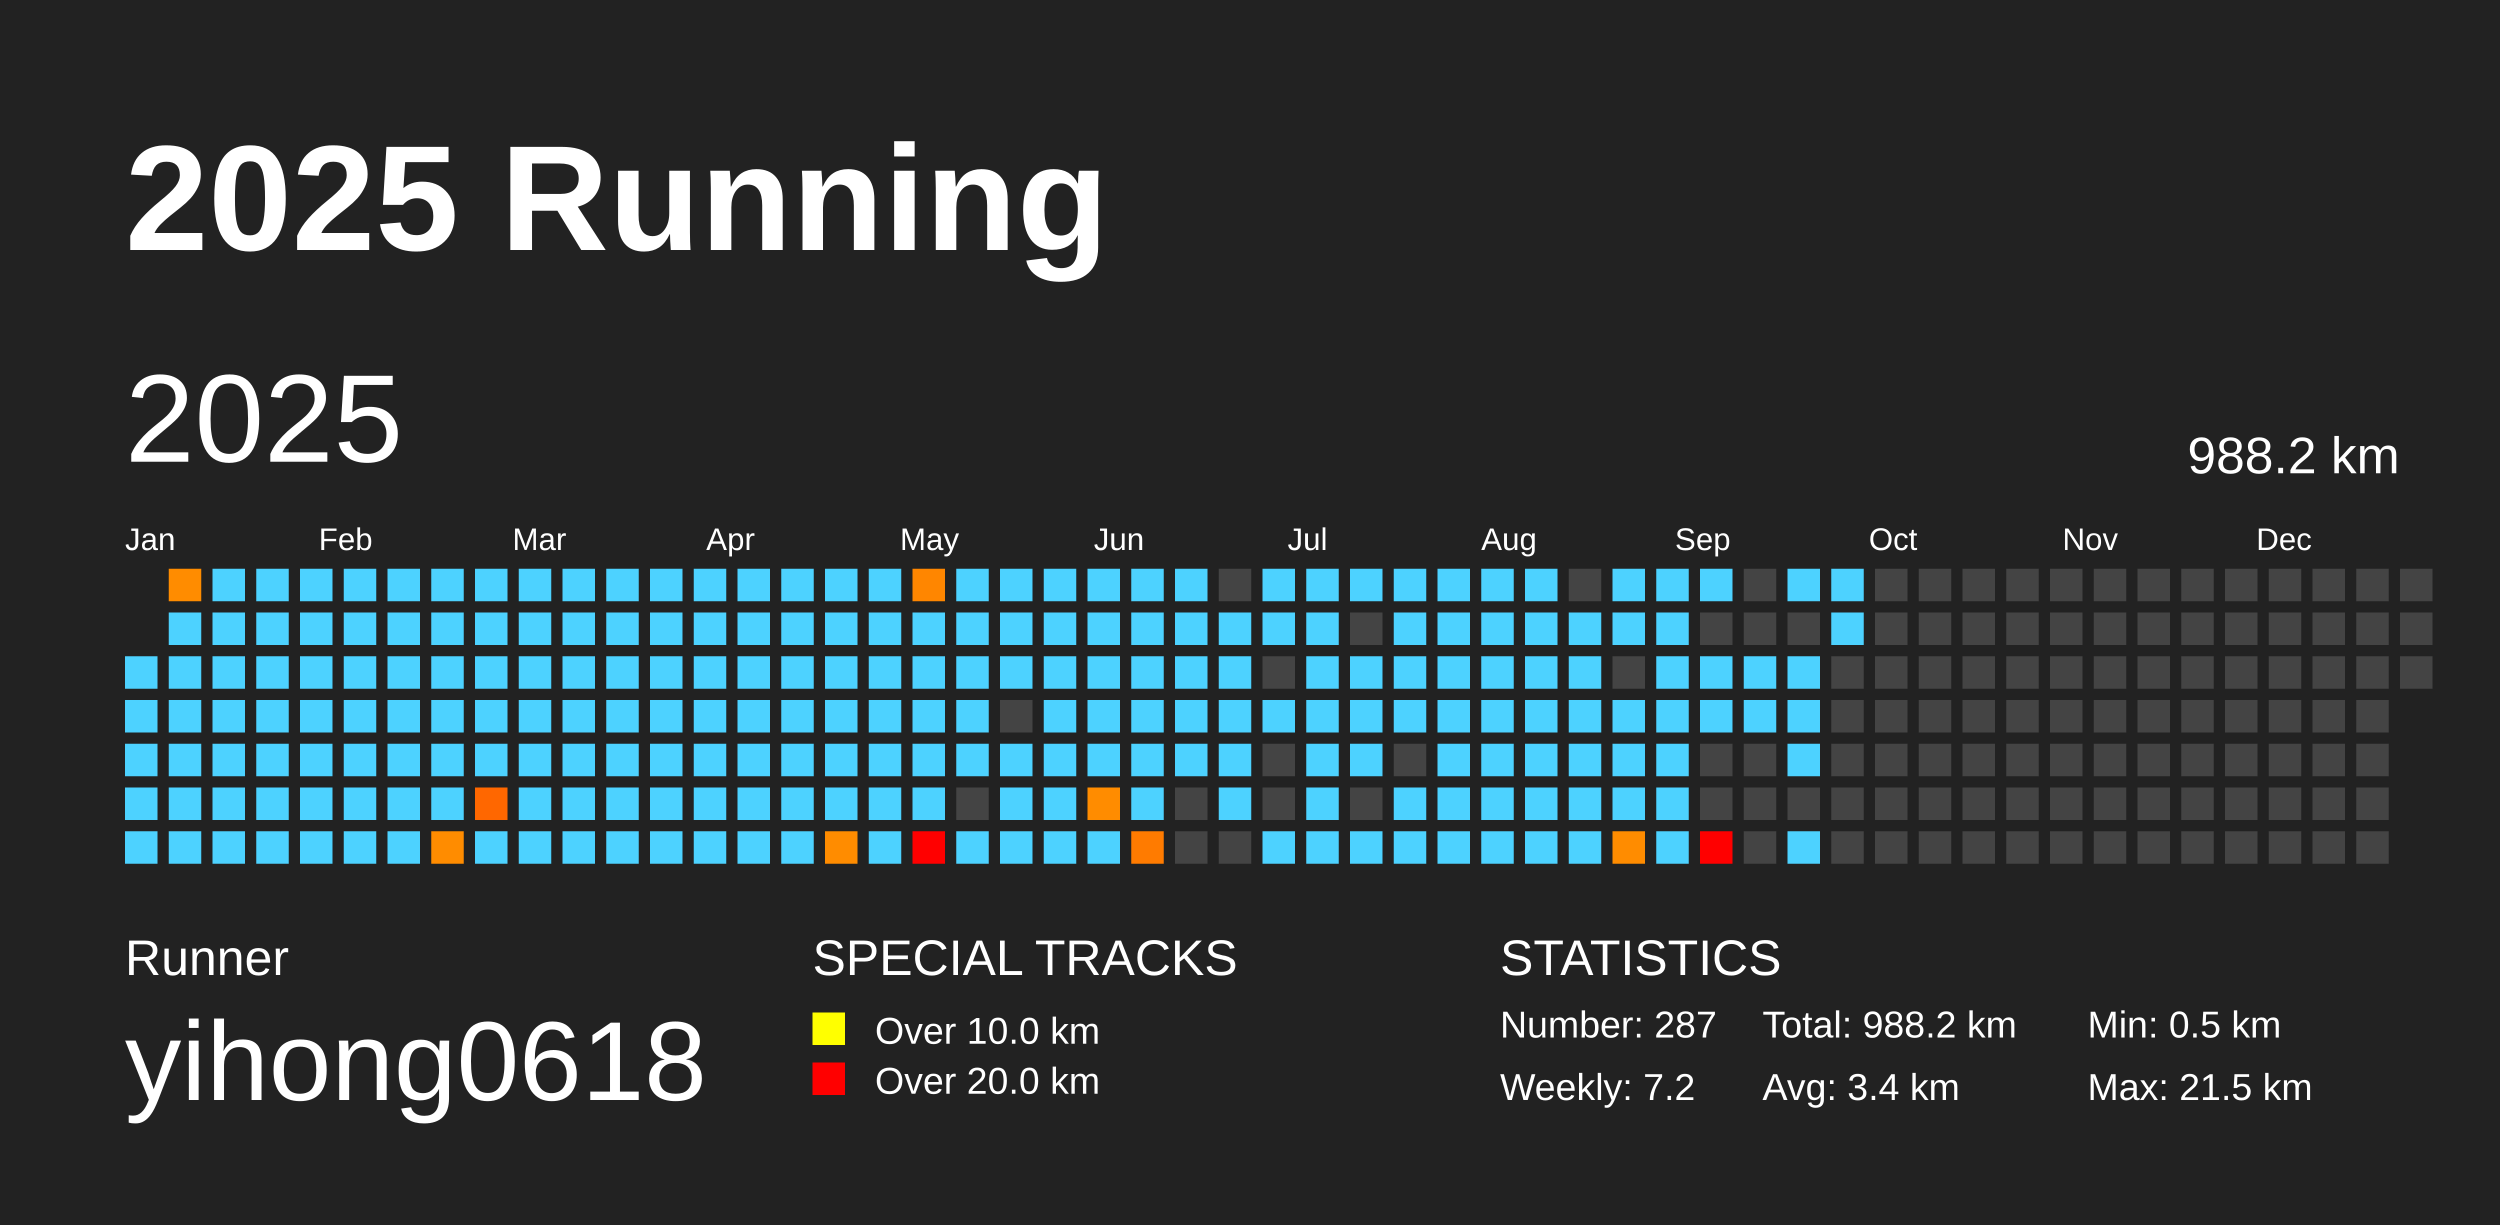
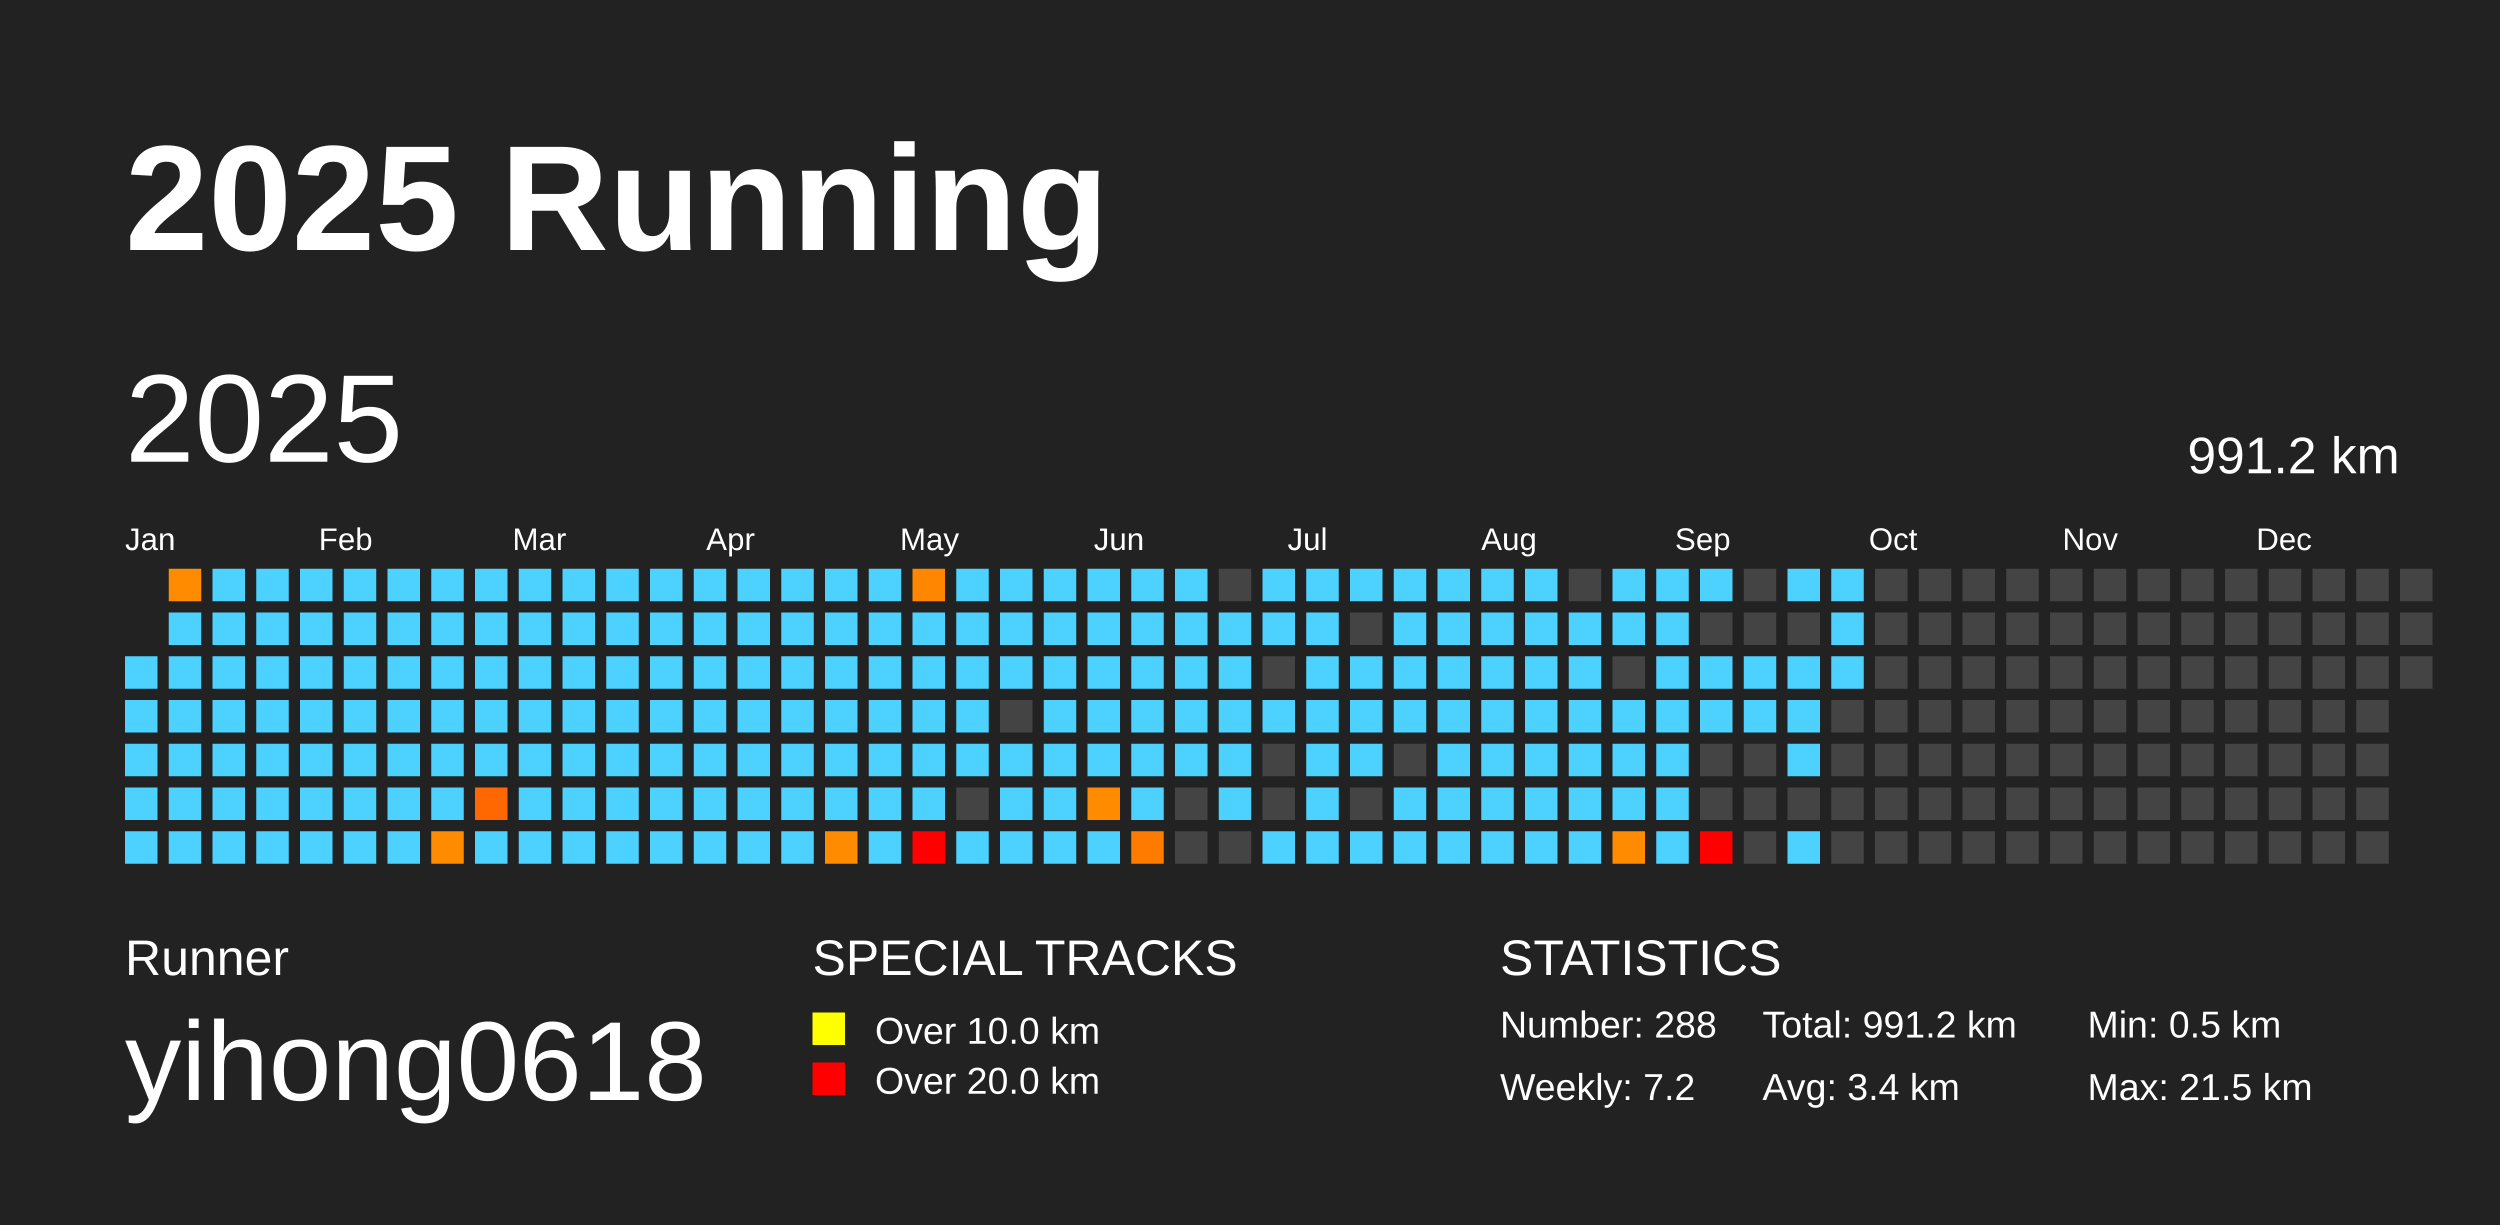
<svg xmlns="http://www.w3.org/2000/svg" baseProfile="full" height="98mm" version="1.1" viewBox="0,0,200,98" width="200mm">
  <defs />
  <rect fill="#222222" height="98" width="200" x="0" y="0" />
  <text fill="#FFFFFF" style="font-size:12px; font-family:Arial; font-weight:bold;" x="10" y="20">2025 Running</text>
  <text fill="#FFFFFF" style="font-size:4px; font-family:Arial" x="10" y="78">Runner</text>
  <text fill="#FFFFFF" style="font-size:9px; font-family:Arial" x="10" y="88">yihong0618</text>
  <text fill="#FFFFFF" style="font-size:4px; font-family:Arial" x="65" y="78">SPECIAL TRACKS</text>
  <rect fill="yellow" height="2.6" width="2.6" x="65" y="81" />
  <text fill="#FFFFFF" style="font-size:3px; font-family:Arial" x="70" y="83.5">Over 10.0 km</text>
  <rect fill="red" height="2.6" width="2.6" x="65" y="85" />
  <text fill="#FFFFFF" style="font-size:3px; font-family:Arial" x="70" y="87.5">Over 20.0 km</text>
  <text fill="#FFFFFF" style="font-size:4px; font-family:Arial" x="120" y="78">STATISTICS</text>
-   <text fill="#FFFFFF" style="font-size:3px; font-family:Arial" x="120" y="83">Number: 287</text>
+   <text fill="#FFFFFF" style="font-size:3px; font-family:Arial" x="120" y="83">Number: 288</text>
  <text fill="#FFFFFF" style="font-size:3px; font-family:Arial" x="120" y="88">Weekly: 7.2</text>
-   <text fill="#FFFFFF" style="font-size:3px; font-family:Arial" x="141" y="83">Total: 988.2 km</text>
+   <text fill="#FFFFFF" style="font-size:3px; font-family:Arial" x="141" y="83">Total: 991.2 km</text>
  <text fill="#FFFFFF" style="font-size:3px; font-family:Arial" x="141" y="88">Avg: 3.4 km</text>
  <text fill="#FFFFFF" style="font-size:3px; font-family:Arial" x="167" y="83">Min: 0.5 km</text>
  <text fill="#FFFFFF" style="font-size:3px; font-family:Arial" x="167" y="88">Max: 21.5 km</text>
  <text dominant-baseline="hanging" fill="#FFFFFF" style="font-size:10.0px; font-family:Arial;" x="10" y="30">2025</text>
-   <text dominant-baseline="hanging" fill="#FFFFFF" style="font-size:4.125px; font-family:Arial;" x="175" y="35">988.2 km</text>
+   <text dominant-baseline="hanging" fill="#FFFFFF" style="font-size:4.125px; font-family:Arial;" x="175" y="35">991.2 km</text>
  <text fill="#FFFFFF" style="font-size:2.5px; font-family:Arial" x="10.0" y="44">Jan</text>
  <text fill="#FFFFFF" style="font-size:2.5px; font-family:Arial" x="25.5" y="44">Feb</text>
  <text fill="#FFFFFF" style="font-size:2.5px; font-family:Arial" x="41.0" y="44">Mar</text>
  <text fill="#FFFFFF" style="font-size:2.5px; font-family:Arial" x="56.5" y="44">Apr</text>
  <text fill="#FFFFFF" style="font-size:2.5px; font-family:Arial" x="72.0" y="44">May</text>
  <text fill="#FFFFFF" style="font-size:2.5px; font-family:Arial" x="87.5" y="44">Jun</text>
  <text fill="#FFFFFF" style="font-size:2.5px; font-family:Arial" x="103.0" y="44">Jul</text>
  <text fill="#FFFFFF" style="font-size:2.5px; font-family:Arial" x="118.5" y="44">Aug</text>
  <text fill="#FFFFFF" style="font-size:2.5px; font-family:Arial" x="134.0" y="44">Sep</text>
  <text fill="#FFFFFF" style="font-size:2.5px; font-family:Arial" x="149.5" y="44">Oct</text>
  <text fill="#FFFFFF" style="font-size:2.5px; font-family:Arial" x="165.0" y="44">Nov</text>
  <text fill="#FFFFFF" style="font-size:2.5px; font-family:Arial" x="180.5" y="44">Dec</text>
  <rect fill="#4dd2ff" height="2.6" width="2.6" x="10.0" y="52.5" />
  <rect fill="#4dd2ff" height="2.6" width="2.6" x="10.0" y="56.0" />
  <rect fill="#4dd2ff" height="2.6" width="2.6" x="10.0" y="59.5" />
  <rect fill="#4dd2ff" height="2.6" width="2.6" x="10.0" y="63.0" />
  <rect fill="#4dd2ff" height="2.6" width="2.6" x="10.0" y="66.5" />
  <rect fill="#ff8c00" height="2.6" width="2.6" x="13.5" y="45.5" />
  <rect fill="#4dd2ff" height="2.6" width="2.6" x="13.5" y="49.0" />
  <rect fill="#4dd2ff" height="2.6" width="2.6" x="13.5" y="52.5" />
  <rect fill="#4dd2ff" height="2.6" width="2.6" x="13.5" y="56.0" />
  <rect fill="#4dd2ff" height="2.6" width="2.6" x="13.5" y="59.5" />
  <rect fill="#4dd2ff" height="2.6" width="2.6" x="13.5" y="63.0" />
  <rect fill="#4dd2ff" height="2.6" width="2.6" x="13.5" y="66.5" />
  <rect fill="#4dd2ff" height="2.6" width="2.6" x="17.0" y="45.5" />
  <rect fill="#4dd2ff" height="2.6" width="2.6" x="17.0" y="49.0" />
  <rect fill="#4dd2ff" height="2.6" width="2.6" x="17.0" y="52.5" />
  <rect fill="#4dd2ff" height="2.6" width="2.6" x="17.0" y="56.0" />
  <rect fill="#4dd2ff" height="2.6" width="2.6" x="17.0" y="59.5" />
  <rect fill="#4dd2ff" height="2.6" width="2.6" x="17.0" y="63.0" />
  <rect fill="#4dd2ff" height="2.6" width="2.6" x="17.0" y="66.5" />
  <rect fill="#4dd2ff" height="2.6" width="2.6" x="20.5" y="45.5" />
  <rect fill="#4dd2ff" height="2.6" width="2.6" x="20.5" y="49.0" />
  <rect fill="#4dd2ff" height="2.6" width="2.6" x="20.5" y="52.5" />
  <rect fill="#4dd2ff" height="2.6" width="2.6" x="20.5" y="56.0" />
  <rect fill="#4dd2ff" height="2.6" width="2.6" x="20.5" y="59.5" />
  <rect fill="#4dd2ff" height="2.6" width="2.6" x="20.5" y="63.0" />
  <rect fill="#4dd2ff" height="2.6" width="2.6" x="20.5" y="66.5" />
  <rect fill="#4dd2ff" height="2.6" width="2.6" x="24.0" y="45.5" />
  <rect fill="#4dd2ff" height="2.6" width="2.6" x="24.0" y="49.0" />
  <rect fill="#4dd2ff" height="2.6" width="2.6" x="24.0" y="52.5" />
  <rect fill="#4dd2ff" height="2.6" width="2.6" x="24.0" y="56.0" />
  <rect fill="#4dd2ff" height="2.6" width="2.6" x="24.0" y="59.5" />
  <rect fill="#4dd2ff" height="2.6" width="2.6" x="24.0" y="63.0" />
  <rect fill="#4dd2ff" height="2.6" width="2.6" x="24.0" y="66.5" />
  <rect fill="#4dd2ff" height="2.6" width="2.6" x="27.5" y="45.5" />
  <rect fill="#4dd2ff" height="2.6" width="2.6" x="27.5" y="49.0" />
  <rect fill="#4dd2ff" height="2.6" width="2.6" x="27.5" y="52.5" />
  <rect fill="#4dd2ff" height="2.6" width="2.6" x="27.5" y="56.0" />
  <rect fill="#4dd2ff" height="2.6" width="2.6" x="27.5" y="59.5" />
  <rect fill="#4dd2ff" height="2.6" width="2.6" x="27.5" y="63.0" />
  <rect fill="#4dd2ff" height="2.6" width="2.6" x="27.5" y="66.5" />
  <rect fill="#4dd2ff" height="2.6" width="2.6" x="31.0" y="45.5" />
  <rect fill="#4dd2ff" height="2.6" width="2.6" x="31.0" y="49.0" />
  <rect fill="#4dd2ff" height="2.6" width="2.6" x="31.0" y="52.5" />
  <rect fill="#4dd2ff" height="2.6" width="2.6" x="31.0" y="56.0" />
  <rect fill="#4dd2ff" height="2.6" width="2.6" x="31.0" y="59.5" />
  <rect fill="#4dd2ff" height="2.6" width="2.6" x="31.0" y="63.0" />
  <rect fill="#4dd2ff" height="2.6" width="2.6" x="31.0" y="66.5" />
  <rect fill="#4dd2ff" height="2.6" width="2.6" x="34.5" y="45.5" />
  <rect fill="#4dd2ff" height="2.6" width="2.6" x="34.5" y="49.0" />
  <rect fill="#4dd2ff" height="2.6" width="2.6" x="34.5" y="52.5" />
  <rect fill="#4dd2ff" height="2.6" width="2.6" x="34.5" y="56.0" />
  <rect fill="#4dd2ff" height="2.6" width="2.6" x="34.5" y="59.5" />
  <rect fill="#4dd2ff" height="2.6" width="2.6" x="34.5" y="63.0" />
  <rect fill="#ff8c00" height="2.6" width="2.6" x="34.5" y="66.5" />
  <rect fill="#4dd2ff" height="2.6" width="2.6" x="38.0" y="45.5" />
  <rect fill="#4dd2ff" height="2.6" width="2.6" x="38.0" y="49.0" />
  <rect fill="#4dd2ff" height="2.6" width="2.6" x="38.0" y="52.5" />
  <rect fill="#4dd2ff" height="2.6" width="2.6" x="38.0" y="56.0" />
  <rect fill="#4dd2ff" height="2.6" width="2.6" x="38.0" y="59.5" />
  <rect fill="#ff6700" height="2.6" width="2.6" x="38.0" y="63.0" />
  <rect fill="#4dd2ff" height="2.6" width="2.6" x="38.0" y="66.5" />
  <rect fill="#4dd2ff" height="2.6" width="2.6" x="41.5" y="45.5" />
  <rect fill="#4dd2ff" height="2.6" width="2.6" x="41.5" y="49.0" />
  <rect fill="#4dd2ff" height="2.6" width="2.6" x="41.5" y="52.5" />
  <rect fill="#4dd2ff" height="2.6" width="2.6" x="41.5" y="56.0" />
  <rect fill="#4dd2ff" height="2.6" width="2.6" x="41.5" y="59.5" />
  <rect fill="#4dd2ff" height="2.6" width="2.6" x="41.5" y="63.0" />
  <rect fill="#4dd2ff" height="2.6" width="2.6" x="41.5" y="66.5" />
  <rect fill="#4dd2ff" height="2.6" width="2.6" x="45.0" y="45.5" />
  <rect fill="#4dd2ff" height="2.6" width="2.6" x="45.0" y="49.0" />
  <rect fill="#4dd2ff" height="2.6" width="2.6" x="45.0" y="52.5" />
  <rect fill="#4dd2ff" height="2.6" width="2.6" x="45.0" y="56.0" />
  <rect fill="#4dd2ff" height="2.6" width="2.6" x="45.0" y="59.5" />
  <rect fill="#4dd2ff" height="2.6" width="2.6" x="45.0" y="63.0" />
  <rect fill="#4dd2ff" height="2.6" width="2.6" x="45.0" y="66.5" />
  <rect fill="#4dd2ff" height="2.6" width="2.6" x="48.5" y="45.5" />
  <rect fill="#4dd2ff" height="2.6" width="2.6" x="48.5" y="49.0" />
  <rect fill="#4dd2ff" height="2.6" width="2.6" x="48.5" y="52.5" />
  <rect fill="#4dd2ff" height="2.6" width="2.6" x="48.5" y="56.0" />
  <rect fill="#4dd2ff" height="2.6" width="2.6" x="48.5" y="59.5" />
  <rect fill="#4dd2ff" height="2.6" width="2.6" x="48.5" y="63.0" />
  <rect fill="#4dd2ff" height="2.6" width="2.6" x="48.5" y="66.5" />
  <rect fill="#4dd2ff" height="2.6" width="2.6" x="52.0" y="45.5" />
  <rect fill="#4dd2ff" height="2.6" width="2.6" x="52.0" y="49.0" />
  <rect fill="#4dd2ff" height="2.6" width="2.6" x="52.0" y="52.5" />
  <rect fill="#4dd2ff" height="2.6" width="2.6" x="52.0" y="56.0" />
  <rect fill="#4dd2ff" height="2.6" width="2.6" x="52.0" y="59.5" />
  <rect fill="#4dd2ff" height="2.6" width="2.6" x="52.0" y="63.0" />
  <rect fill="#4dd2ff" height="2.6" width="2.6" x="52.0" y="66.5" />
  <rect fill="#4dd2ff" height="2.6" width="2.6" x="55.5" y="45.5" />
  <rect fill="#4dd2ff" height="2.6" width="2.6" x="55.5" y="49.0" />
  <rect fill="#4dd2ff" height="2.6" width="2.6" x="55.5" y="52.5" />
  <rect fill="#4dd2ff" height="2.6" width="2.6" x="55.5" y="56.0" />
  <rect fill="#4dd2ff" height="2.6" width="2.6" x="55.5" y="59.5" />
  <rect fill="#4dd2ff" height="2.6" width="2.6" x="55.5" y="63.0" />
  <rect fill="#4dd2ff" height="2.6" width="2.6" x="55.5" y="66.5" />
  <rect fill="#4dd2ff" height="2.6" width="2.6" x="59.0" y="45.5" />
  <rect fill="#4dd2ff" height="2.6" width="2.6" x="59.0" y="49.0" />
  <rect fill="#4dd2ff" height="2.6" width="2.6" x="59.0" y="52.5" />
  <rect fill="#4dd2ff" height="2.6" width="2.6" x="59.0" y="56.0" />
  <rect fill="#4dd2ff" height="2.6" width="2.6" x="59.0" y="59.5" />
  <rect fill="#4dd2ff" height="2.6" width="2.6" x="59.0" y="63.0" />
  <rect fill="#4dd2ff" height="2.6" width="2.6" x="59.0" y="66.5" />
  <rect fill="#4dd2ff" height="2.6" width="2.6" x="62.5" y="45.5" />
  <rect fill="#4dd2ff" height="2.6" width="2.6" x="62.5" y="49.0" />
  <rect fill="#4dd2ff" height="2.6" width="2.6" x="62.5" y="52.5" />
  <rect fill="#4dd2ff" height="2.6" width="2.6" x="62.5" y="56.0" />
  <rect fill="#4dd2ff" height="2.6" width="2.6" x="62.5" y="59.5" />
  <rect fill="#4dd2ff" height="2.6" width="2.6" x="62.5" y="63.0" />
  <rect fill="#4dd2ff" height="2.6" width="2.6" x="62.5" y="66.5" />
  <rect fill="#4dd2ff" height="2.6" width="2.6" x="66.0" y="45.5" />
  <rect fill="#4dd2ff" height="2.6" width="2.6" x="66.0" y="49.0" />
  <rect fill="#4dd2ff" height="2.6" width="2.6" x="66.0" y="52.5" />
  <rect fill="#4dd2ff" height="2.6" width="2.6" x="66.0" y="56.0" />
  <rect fill="#4dd2ff" height="2.6" width="2.6" x="66.0" y="59.5" />
  <rect fill="#4dd2ff" height="2.6" width="2.6" x="66.0" y="63.0" />
  <rect fill="#ff8c00" height="2.6" width="2.6" x="66.0" y="66.5" />
  <rect fill="#4dd2ff" height="2.6" width="2.6" x="69.5" y="45.5" />
  <rect fill="#4dd2ff" height="2.6" width="2.6" x="69.5" y="49.0" />
  <rect fill="#4dd2ff" height="2.6" width="2.6" x="69.5" y="52.5" />
  <rect fill="#4dd2ff" height="2.6" width="2.6" x="69.5" y="56.0" />
  <rect fill="#4dd2ff" height="2.6" width="2.6" x="69.5" y="59.5" />
  <rect fill="#4dd2ff" height="2.6" width="2.6" x="69.5" y="63.0" />
  <rect fill="#4dd2ff" height="2.6" width="2.6" x="69.5" y="66.5" />
  <rect fill="#ff8600" height="2.6" width="2.6" x="73.0" y="45.5" />
  <rect fill="#4dd2ff" height="2.6" width="2.6" x="73.0" y="49.0" />
  <rect fill="#4dd2ff" height="2.6" width="2.6" x="73.0" y="52.5" />
  <rect fill="#4dd2ff" height="2.6" width="2.6" x="73.0" y="56.0" />
  <rect fill="#4dd2ff" height="2.6" width="2.6" x="73.0" y="59.5" />
  <rect fill="#4dd2ff" height="2.6" width="2.6" x="73.0" y="63.0" />
  <rect fill="red" height="2.6" width="2.6" x="73.0" y="66.5" />
  <rect fill="#4dd2ff" height="2.6" width="2.6" x="76.5" y="45.5" />
  <rect fill="#4dd2ff" height="2.6" width="2.6" x="76.5" y="49.0" />
  <rect fill="#4dd2ff" height="2.6" width="2.6" x="76.5" y="52.5" />
  <rect fill="#4dd2ff" height="2.6" width="2.6" x="76.5" y="56.0" />
  <rect fill="#4dd2ff" height="2.6" width="2.6" x="76.5" y="59.5" />
  <rect fill="#444444" height="2.6" width="2.6" x="76.5" y="63.0" />
  <rect fill="#4dd2ff" height="2.6" width="2.6" x="76.5" y="66.5" />
  <rect fill="#4dd2ff" height="2.6" width="2.6" x="80.0" y="45.5" />
  <rect fill="#4dd2ff" height="2.6" width="2.6" x="80.0" y="49.0" />
  <rect fill="#4dd2ff" height="2.6" width="2.6" x="80.0" y="52.5" />
  <rect fill="#444444" height="2.6" width="2.6" x="80.0" y="56.0" />
  <rect fill="#4dd2ff" height="2.6" width="2.6" x="80.0" y="59.5" />
  <rect fill="#4dd2ff" height="2.6" width="2.6" x="80.0" y="63.0" />
  <rect fill="#4dd2ff" height="2.6" width="2.6" x="80.0" y="66.5" />
  <rect fill="#4dd2ff" height="2.6" width="2.6" x="83.5" y="45.5" />
  <rect fill="#4dd2ff" height="2.6" width="2.6" x="83.5" y="49.0" />
  <rect fill="#4dd2ff" height="2.6" width="2.6" x="83.5" y="52.5" />
  <rect fill="#4dd2ff" height="2.6" width="2.6" x="83.5" y="56.0" />
  <rect fill="#4dd2ff" height="2.6" width="2.6" x="83.5" y="59.5" />
  <rect fill="#4dd2ff" height="2.6" width="2.6" x="83.5" y="63.0" />
  <rect fill="#4dd2ff" height="2.6" width="2.6" x="83.5" y="66.5" />
  <rect fill="#4dd2ff" height="2.6" width="2.6" x="87.0" y="45.5" />
  <rect fill="#4dd2ff" height="2.6" width="2.6" x="87.0" y="49.0" />
  <rect fill="#4dd2ff" height="2.6" width="2.6" x="87.0" y="52.5" />
  <rect fill="#4dd2ff" height="2.6" width="2.6" x="87.0" y="56.0" />
  <rect fill="#4dd2ff" height="2.6" width="2.6" x="87.0" y="59.5" />
  <rect fill="#ff8c00" height="2.6" width="2.6" x="87.0" y="63.0" />
  <rect fill="#4dd2ff" height="2.6" width="2.6" x="87.0" y="66.5" />
  <rect fill="#4dd2ff" height="2.6" width="2.6" x="90.5" y="45.5" />
  <rect fill="#4dd2ff" height="2.6" width="2.6" x="90.5" y="49.0" />
  <rect fill="#4dd2ff" height="2.6" width="2.6" x="90.5" y="52.5" />
  <rect fill="#4dd2ff" height="2.6" width="2.6" x="90.5" y="56.0" />
  <rect fill="#4dd2ff" height="2.6" width="2.6" x="90.5" y="59.5" />
  <rect fill="#4dd2ff" height="2.6" width="2.6" x="90.5" y="63.0" />
  <rect fill="#ff7b00" height="2.6" width="2.6" x="90.5" y="66.5" />
  <rect fill="#4dd2ff" height="2.6" width="2.6" x="94.0" y="45.5" />
  <rect fill="#4dd2ff" height="2.6" width="2.6" x="94.0" y="49.0" />
  <rect fill="#4dd2ff" height="2.6" width="2.6" x="94.0" y="52.5" />
  <rect fill="#4dd2ff" height="2.6" width="2.6" x="94.0" y="56.0" />
  <rect fill="#4dd2ff" height="2.6" width="2.6" x="94.0" y="59.5" />
  <rect fill="#444444" height="2.6" width="2.6" x="94.0" y="63.0" />
  <rect fill="#444444" height="2.6" width="2.6" x="94.0" y="66.5" />
  <rect fill="#444444" height="2.6" width="2.6" x="97.5" y="45.5" />
  <rect fill="#4dd2ff" height="2.6" width="2.6" x="97.5" y="49.0" />
  <rect fill="#4dd2ff" height="2.6" width="2.6" x="97.5" y="52.5" />
  <rect fill="#4dd2ff" height="2.6" width="2.6" x="97.5" y="56.0" />
  <rect fill="#4dd2ff" height="2.6" width="2.6" x="97.5" y="59.5" />
  <rect fill="#4dd2ff" height="2.6" width="2.6" x="97.5" y="63.0" />
  <rect fill="#444444" height="2.6" width="2.6" x="97.5" y="66.5" />
  <rect fill="#4dd2ff" height="2.6" width="2.6" x="101.0" y="45.5" />
  <rect fill="#4dd2ff" height="2.6" width="2.6" x="101.0" y="49.0" />
  <rect fill="#444444" height="2.6" width="2.6" x="101.0" y="52.5" />
  <rect fill="#4dd2ff" height="2.6" width="2.6" x="101.0" y="56.0" />
  <rect fill="#444444" height="2.6" width="2.6" x="101.0" y="59.5" />
  <rect fill="#444444" height="2.6" width="2.6" x="101.0" y="63.0" />
  <rect fill="#4dd2ff" height="2.6" width="2.6" x="101.0" y="66.5" />
  <rect fill="#4dd2ff" height="2.6" width="2.6" x="104.5" y="45.5" />
  <rect fill="#4dd2ff" height="2.6" width="2.6" x="104.5" y="49.0" />
  <rect fill="#4dd2ff" height="2.6" width="2.6" x="104.5" y="52.5" />
  <rect fill="#4dd2ff" height="2.6" width="2.6" x="104.5" y="56.0" />
  <rect fill="#4dd2ff" height="2.6" width="2.6" x="104.5" y="59.5" />
  <rect fill="#4dd2ff" height="2.6" width="2.6" x="104.5" y="63.0" />
  <rect fill="#4dd2ff" height="2.6" width="2.6" x="104.5" y="66.5" />
  <rect fill="#4dd2ff" height="2.6" width="2.6" x="108.0" y="45.5" />
  <rect fill="#444444" height="2.6" width="2.6" x="108.0" y="49.0" />
  <rect fill="#4dd2ff" height="2.6" width="2.6" x="108.0" y="52.5" />
  <rect fill="#4dd2ff" height="2.6" width="2.6" x="108.0" y="56.0" />
  <rect fill="#4dd2ff" height="2.6" width="2.6" x="108.0" y="59.5" />
  <rect fill="#444444" height="2.6" width="2.6" x="108.0" y="63.0" />
  <rect fill="#4dd2ff" height="2.6" width="2.6" x="108.0" y="66.5" />
  <rect fill="#4dd2ff" height="2.6" width="2.6" x="111.5" y="45.5" />
  <rect fill="#4dd2ff" height="2.6" width="2.6" x="111.5" y="49.0" />
  <rect fill="#4dd2ff" height="2.6" width="2.6" x="111.5" y="52.5" />
  <rect fill="#4dd2ff" height="2.6" width="2.6" x="111.5" y="56.0" />
  <rect fill="#444444" height="2.6" width="2.6" x="111.5" y="59.5" />
  <rect fill="#4dd2ff" height="2.6" width="2.6" x="111.5" y="63.0" />
  <rect fill="#4dd2ff" height="2.6" width="2.6" x="111.5" y="66.5" />
  <rect fill="#4dd2ff" height="2.6" width="2.6" x="115.0" y="45.5" />
  <rect fill="#4dd2ff" height="2.6" width="2.6" x="115.0" y="49.0" />
  <rect fill="#4dd2ff" height="2.6" width="2.6" x="115.0" y="52.5" />
  <rect fill="#4dd2ff" height="2.6" width="2.6" x="115.0" y="56.0" />
  <rect fill="#4dd2ff" height="2.6" width="2.6" x="115.0" y="59.5" />
  <rect fill="#4dd2ff" height="2.6" width="2.6" x="115.0" y="63.0" />
  <rect fill="#4dd2ff" height="2.6" width="2.6" x="115.0" y="66.5" />
  <rect fill="#4dd2ff" height="2.6" width="2.6" x="118.5" y="45.5" />
  <rect fill="#4dd2ff" height="2.6" width="2.6" x="118.5" y="49.0" />
  <rect fill="#4dd2ff" height="2.6" width="2.6" x="118.5" y="52.5" />
  <rect fill="#4dd2ff" height="2.6" width="2.6" x="118.5" y="56.0" />
  <rect fill="#4dd2ff" height="2.6" width="2.6" x="118.5" y="59.5" />
  <rect fill="#4dd2ff" height="2.6" width="2.6" x="118.5" y="63.0" />
  <rect fill="#4dd2ff" height="2.6" width="2.6" x="118.5" y="66.5" />
  <rect fill="#4dd2ff" height="2.6" width="2.6" x="122.0" y="45.5" />
  <rect fill="#4dd2ff" height="2.6" width="2.6" x="122.0" y="49.0" />
  <rect fill="#4dd2ff" height="2.6" width="2.6" x="122.0" y="52.5" />
  <rect fill="#4dd2ff" height="2.6" width="2.6" x="122.0" y="56.0" />
  <rect fill="#4dd2ff" height="2.6" width="2.6" x="122.0" y="59.5" />
  <rect fill="#4dd2ff" height="2.6" width="2.6" x="122.0" y="63.0" />
  <rect fill="#4dd2ff" height="2.6" width="2.6" x="122.0" y="66.5" />
  <rect fill="#444444" height="2.6" width="2.6" x="125.5" y="45.5" />
  <rect fill="#4dd2ff" height="2.6" width="2.6" x="125.5" y="49.0" />
  <rect fill="#4dd2ff" height="2.6" width="2.6" x="125.5" y="52.5" />
  <rect fill="#4dd2ff" height="2.6" width="2.6" x="125.5" y="56.0" />
  <rect fill="#4dd2ff" height="2.6" width="2.6" x="125.5" y="59.5" />
  <rect fill="#4dd2ff" height="2.6" width="2.6" x="125.5" y="63.0" />
  <rect fill="#4dd2ff" height="2.6" width="2.6" x="125.5" y="66.5" />
  <rect fill="#4dd2ff" height="2.6" width="2.6" x="129.0" y="45.5" />
  <rect fill="#4dd2ff" height="2.6" width="2.6" x="129.0" y="49.0" />
  <rect fill="#444444" height="2.6" width="2.6" x="129.0" y="52.5" />
  <rect fill="#4dd2ff" height="2.6" width="2.6" x="129.0" y="56.0" />
  <rect fill="#4dd2ff" height="2.6" width="2.6" x="129.0" y="59.5" />
  <rect fill="#4dd2ff" height="2.6" width="2.6" x="129.0" y="63.0" />
  <rect fill="#ff8c00" height="2.6" width="2.6" x="129.0" y="66.5" />
  <rect fill="#4dd2ff" height="2.6" width="2.6" x="132.5" y="45.5" />
  <rect fill="#4dd2ff" height="2.6" width="2.6" x="132.5" y="49.0" />
  <rect fill="#4dd2ff" height="2.6" width="2.6" x="132.5" y="52.5" />
  <rect fill="#4dd2ff" height="2.6" width="2.6" x="132.5" y="56.0" />
  <rect fill="#4dd2ff" height="2.6" width="2.6" x="132.5" y="59.5" />
  <rect fill="#4dd2ff" height="2.6" width="2.6" x="132.5" y="63.0" />
  <rect fill="#4dd2ff" height="2.6" width="2.6" x="132.5" y="66.5" />
  <rect fill="#4dd2ff" height="2.6" width="2.6" x="136.0" y="45.5" />
  <rect fill="#444444" height="2.6" width="2.6" x="136.0" y="49.0" />
  <rect fill="#4dd2ff" height="2.6" width="2.6" x="136.0" y="52.5" />
  <rect fill="#4dd2ff" height="2.6" width="2.6" x="136.0" y="56.0" />
  <rect fill="#444444" height="2.6" width="2.6" x="136.0" y="59.5" />
  <rect fill="#444444" height="2.6" width="2.6" x="136.0" y="63.0" />
  <rect fill="red" height="2.6" width="2.6" x="136.0" y="66.5" />
  <rect fill="#444444" height="2.6" width="2.6" x="139.5" y="45.5" />
  <rect fill="#444444" height="2.6" width="2.6" x="139.5" y="49.0" />
  <rect fill="#4dd2ff" height="2.6" width="2.6" x="139.5" y="52.5" />
  <rect fill="#4dd2ff" height="2.6" width="2.6" x="139.5" y="56.0" />
  <rect fill="#444444" height="2.6" width="2.6" x="139.5" y="59.5" />
  <rect fill="#444444" height="2.6" width="2.6" x="139.5" y="63.0" />
  <rect fill="#444444" height="2.6" width="2.6" x="139.5" y="66.5" />
  <rect fill="#4dd2ff" height="2.6" width="2.6" x="143.0" y="45.5" />
  <rect fill="#444444" height="2.6" width="2.6" x="143.0" y="49.0" />
  <rect fill="#4dd2ff" height="2.6" width="2.6" x="143.0" y="52.5" />
  <rect fill="#4dd2ff" height="2.6" width="2.6" x="143.0" y="56.0" />
  <rect fill="#4dd2ff" height="2.6" width="2.6" x="143.0" y="59.5" />
  <rect fill="#444444" height="2.6" width="2.6" x="143.0" y="63.0" />
  <rect fill="#4dd2ff" height="2.6" width="2.6" x="143.0" y="66.5" />
  <rect fill="#4dd2ff" height="2.6" width="2.6" x="146.5" y="45.5" />
  <rect fill="#4dd2ff" height="2.6" width="2.6" x="146.5" y="49.0" />
-   <rect fill="#444444" height="2.6" width="2.6" x="146.5" y="52.5" />
+   <rect fill="#4dd2ff" height="2.6" width="2.6" x="146.5" y="52.5" />
  <rect fill="#444444" height="2.6" width="2.6" x="146.5" y="56.0" />
  <rect fill="#444444" height="2.6" width="2.6" x="146.5" y="59.5" />
  <rect fill="#444444" height="2.6" width="2.6" x="146.5" y="63.0" />
  <rect fill="#444444" height="2.6" width="2.6" x="146.5" y="66.5" />
  <rect fill="#444444" height="2.6" width="2.6" x="150.0" y="45.5" />
  <rect fill="#444444" height="2.6" width="2.6" x="150.0" y="49.0" />
  <rect fill="#444444" height="2.6" width="2.6" x="150.0" y="52.5" />
  <rect fill="#444444" height="2.6" width="2.6" x="150.0" y="56.0" />
  <rect fill="#444444" height="2.6" width="2.6" x="150.0" y="59.5" />
  <rect fill="#444444" height="2.6" width="2.6" x="150.0" y="63.0" />
  <rect fill="#444444" height="2.6" width="2.6" x="150.0" y="66.5" />
  <rect fill="#444444" height="2.6" width="2.6" x="153.5" y="45.5" />
  <rect fill="#444444" height="2.6" width="2.6" x="153.5" y="49.0" />
  <rect fill="#444444" height="2.6" width="2.6" x="153.5" y="52.5" />
  <rect fill="#444444" height="2.6" width="2.6" x="153.5" y="56.0" />
  <rect fill="#444444" height="2.6" width="2.6" x="153.5" y="59.5" />
  <rect fill="#444444" height="2.6" width="2.6" x="153.5" y="63.0" />
  <rect fill="#444444" height="2.6" width="2.6" x="153.5" y="66.5" />
  <rect fill="#444444" height="2.6" width="2.6" x="157.0" y="45.5" />
  <rect fill="#444444" height="2.6" width="2.6" x="157.0" y="49.0" />
  <rect fill="#444444" height="2.6" width="2.6" x="157.0" y="52.5" />
  <rect fill="#444444" height="2.6" width="2.6" x="157.0" y="56.0" />
  <rect fill="#444444" height="2.6" width="2.6" x="157.0" y="59.5" />
  <rect fill="#444444" height="2.6" width="2.6" x="157.0" y="63.0" />
  <rect fill="#444444" height="2.6" width="2.6" x="157.0" y="66.5" />
  <rect fill="#444444" height="2.6" width="2.6" x="160.5" y="45.5" />
  <rect fill="#444444" height="2.6" width="2.6" x="160.5" y="49.0" />
  <rect fill="#444444" height="2.6" width="2.6" x="160.5" y="52.5" />
  <rect fill="#444444" height="2.6" width="2.6" x="160.5" y="56.0" />
  <rect fill="#444444" height="2.6" width="2.6" x="160.5" y="59.5" />
  <rect fill="#444444" height="2.6" width="2.6" x="160.5" y="63.0" />
  <rect fill="#444444" height="2.6" width="2.6" x="160.5" y="66.5" />
  <rect fill="#444444" height="2.6" width="2.6" x="164.0" y="45.5" />
  <rect fill="#444444" height="2.6" width="2.6" x="164.0" y="49.0" />
  <rect fill="#444444" height="2.6" width="2.6" x="164.0" y="52.5" />
  <rect fill="#444444" height="2.6" width="2.6" x="164.0" y="56.0" />
  <rect fill="#444444" height="2.6" width="2.6" x="164.0" y="59.5" />
  <rect fill="#444444" height="2.6" width="2.6" x="164.0" y="63.0" />
  <rect fill="#444444" height="2.6" width="2.6" x="164.0" y="66.5" />
  <rect fill="#444444" height="2.6" width="2.6" x="167.5" y="45.5" />
  <rect fill="#444444" height="2.6" width="2.6" x="167.5" y="49.0" />
  <rect fill="#444444" height="2.6" width="2.6" x="167.5" y="52.5" />
  <rect fill="#444444" height="2.6" width="2.6" x="167.5" y="56.0" />
  <rect fill="#444444" height="2.6" width="2.6" x="167.5" y="59.5" />
  <rect fill="#444444" height="2.6" width="2.6" x="167.5" y="63.0" />
  <rect fill="#444444" height="2.6" width="2.6" x="167.5" y="66.5" />
  <rect fill="#444444" height="2.6" width="2.6" x="171.0" y="45.5" />
  <rect fill="#444444" height="2.6" width="2.6" x="171.0" y="49.0" />
  <rect fill="#444444" height="2.6" width="2.6" x="171.0" y="52.5" />
  <rect fill="#444444" height="2.6" width="2.6" x="171.0" y="56.0" />
  <rect fill="#444444" height="2.6" width="2.6" x="171.0" y="59.5" />
  <rect fill="#444444" height="2.6" width="2.6" x="171.0" y="63.0" />
  <rect fill="#444444" height="2.6" width="2.6" x="171.0" y="66.5" />
  <rect fill="#444444" height="2.6" width="2.6" x="174.5" y="45.5" />
  <rect fill="#444444" height="2.6" width="2.6" x="174.5" y="49.0" />
  <rect fill="#444444" height="2.6" width="2.6" x="174.5" y="52.5" />
  <rect fill="#444444" height="2.6" width="2.6" x="174.5" y="56.0" />
  <rect fill="#444444" height="2.6" width="2.6" x="174.5" y="59.5" />
  <rect fill="#444444" height="2.6" width="2.6" x="174.5" y="63.0" />
  <rect fill="#444444" height="2.6" width="2.6" x="174.5" y="66.5" />
  <rect fill="#444444" height="2.6" width="2.6" x="178.0" y="45.5" />
  <rect fill="#444444" height="2.6" width="2.6" x="178.0" y="49.0" />
  <rect fill="#444444" height="2.6" width="2.6" x="178.0" y="52.5" />
  <rect fill="#444444" height="2.6" width="2.6" x="178.0" y="56.0" />
  <rect fill="#444444" height="2.6" width="2.6" x="178.0" y="59.5" />
  <rect fill="#444444" height="2.6" width="2.6" x="178.0" y="63.0" />
  <rect fill="#444444" height="2.6" width="2.6" x="178.0" y="66.5" />
  <rect fill="#444444" height="2.6" width="2.6" x="181.5" y="45.5" />
  <rect fill="#444444" height="2.6" width="2.6" x="181.5" y="49.0" />
  <rect fill="#444444" height="2.6" width="2.6" x="181.5" y="52.5" />
  <rect fill="#444444" height="2.6" width="2.6" x="181.5" y="56.0" />
  <rect fill="#444444" height="2.6" width="2.6" x="181.5" y="59.5" />
  <rect fill="#444444" height="2.6" width="2.6" x="181.5" y="63.0" />
  <rect fill="#444444" height="2.6" width="2.6" x="181.5" y="66.5" />
  <rect fill="#444444" height="2.6" width="2.6" x="185.0" y="45.5" />
  <rect fill="#444444" height="2.6" width="2.6" x="185.0" y="49.0" />
  <rect fill="#444444" height="2.6" width="2.6" x="185.0" y="52.5" />
  <rect fill="#444444" height="2.6" width="2.6" x="185.0" y="56.0" />
  <rect fill="#444444" height="2.6" width="2.6" x="185.0" y="59.5" />
  <rect fill="#444444" height="2.6" width="2.6" x="185.0" y="63.0" />
  <rect fill="#444444" height="2.6" width="2.6" x="185.0" y="66.5" />
  <rect fill="#444444" height="2.6" width="2.6" x="188.5" y="45.5" />
  <rect fill="#444444" height="2.6" width="2.6" x="188.5" y="49.0" />
  <rect fill="#444444" height="2.6" width="2.6" x="188.5" y="52.5" />
  <rect fill="#444444" height="2.6" width="2.6" x="188.5" y="56.0" />
  <rect fill="#444444" height="2.6" width="2.6" x="188.5" y="59.5" />
  <rect fill="#444444" height="2.6" width="2.6" x="188.5" y="63.0" />
  <rect fill="#444444" height="2.6" width="2.6" x="188.5" y="66.5" />
  <rect fill="#444444" height="2.6" width="2.6" x="192.0" y="45.5" />
  <rect fill="#444444" height="2.6" width="2.6" x="192.0" y="49.0" />
  <rect fill="#444444" height="2.6" width="2.6" x="192.0" y="52.5" />
</svg>
